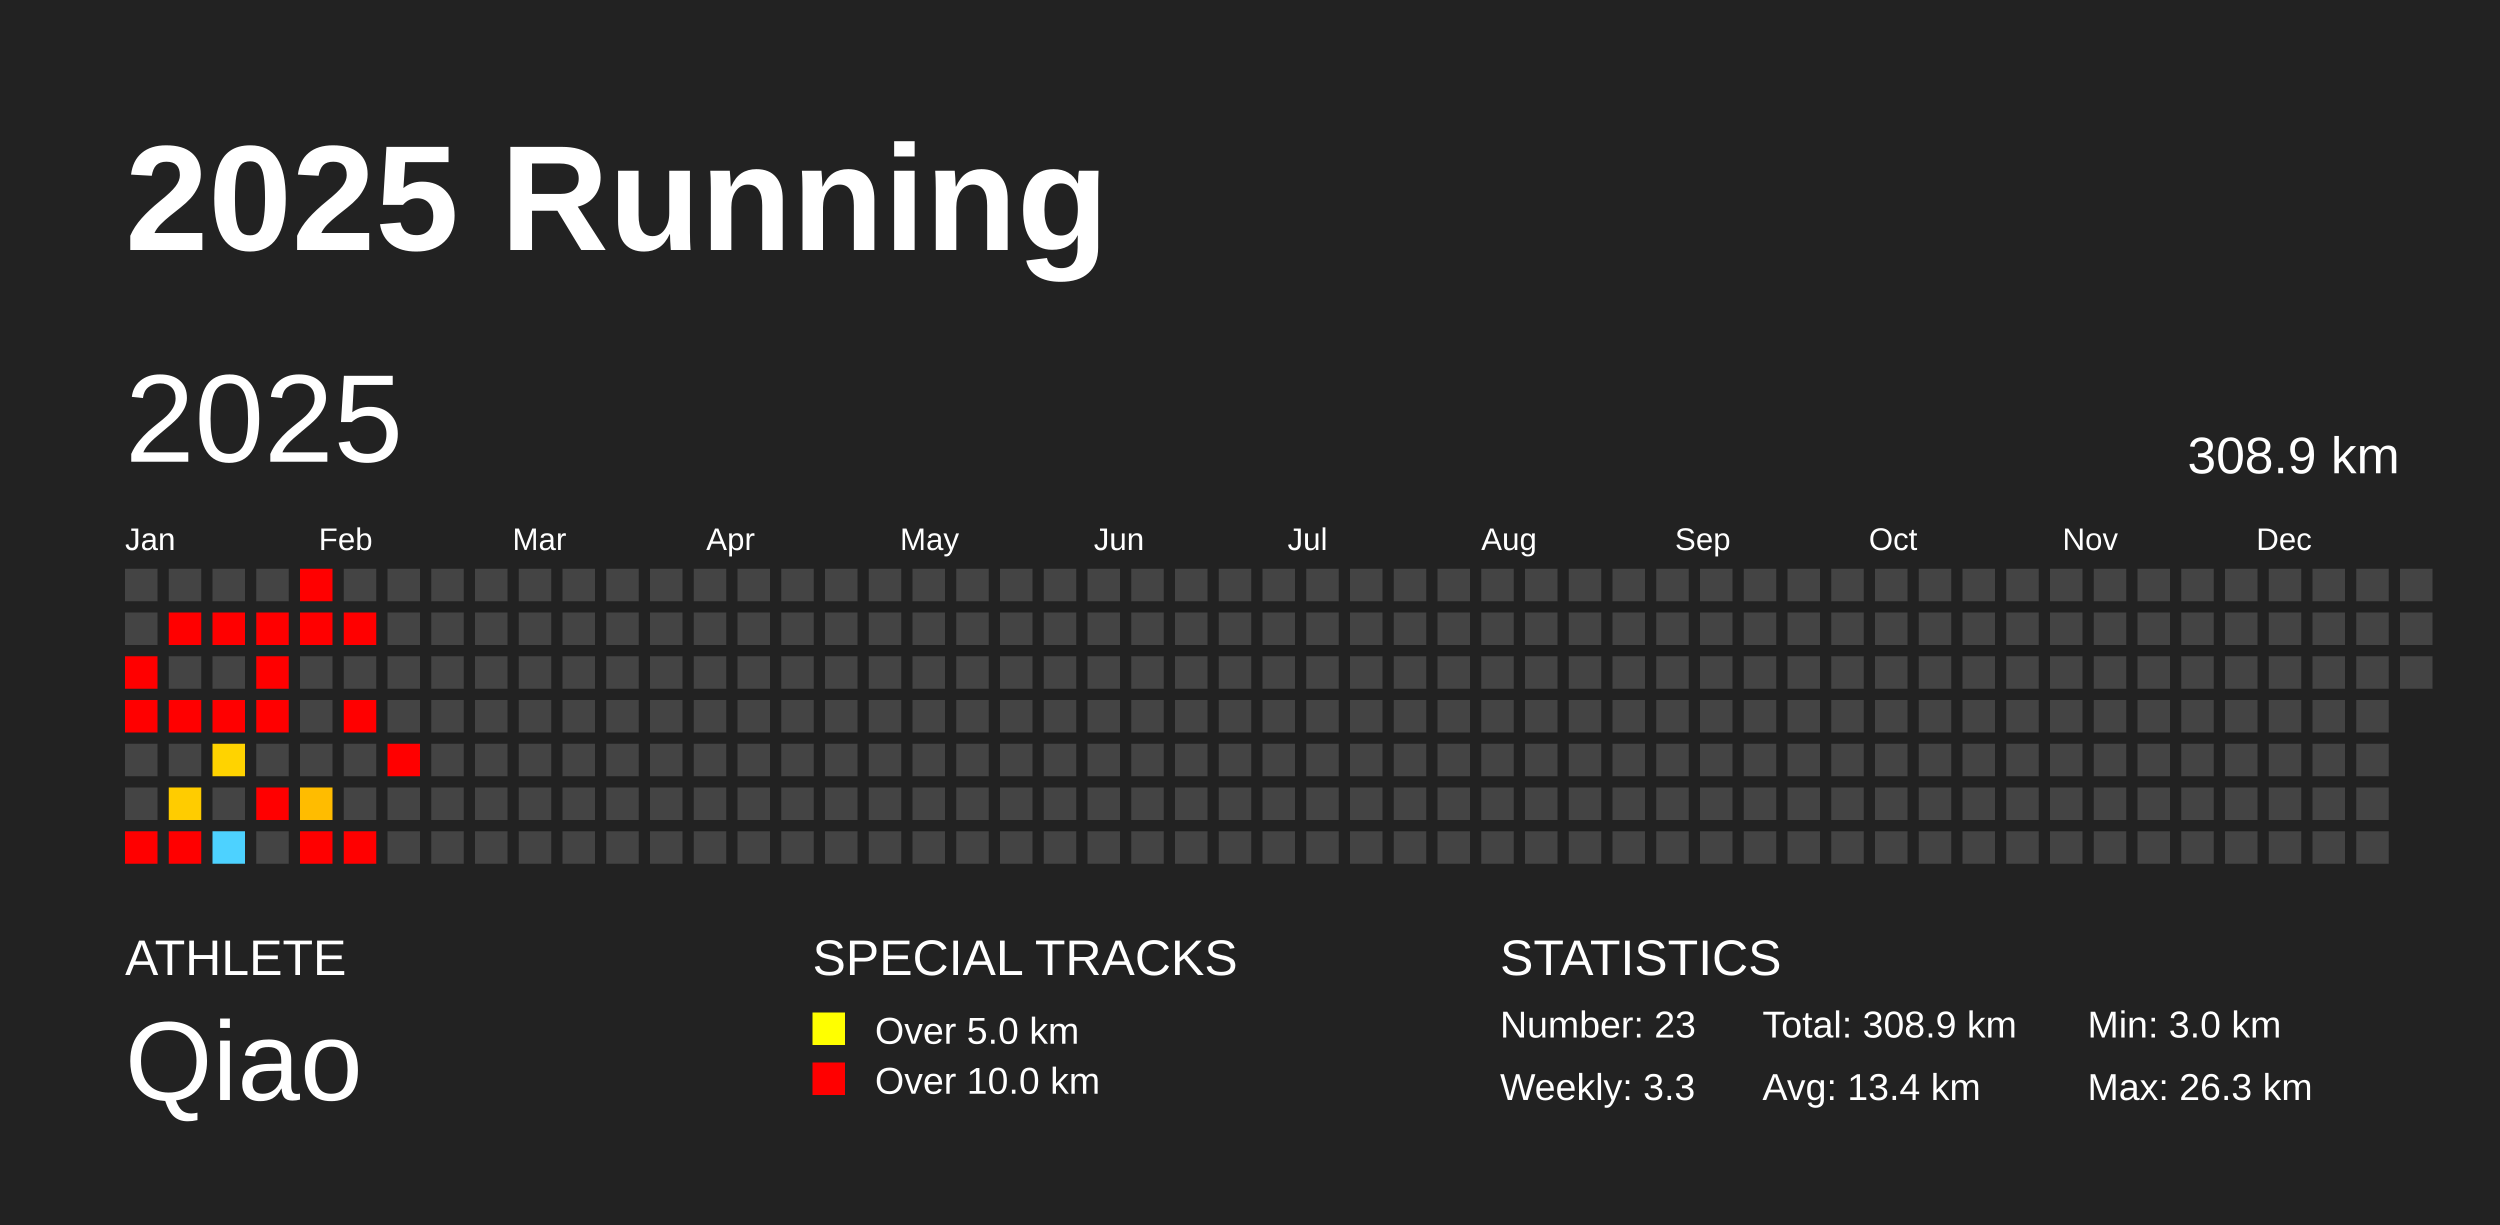
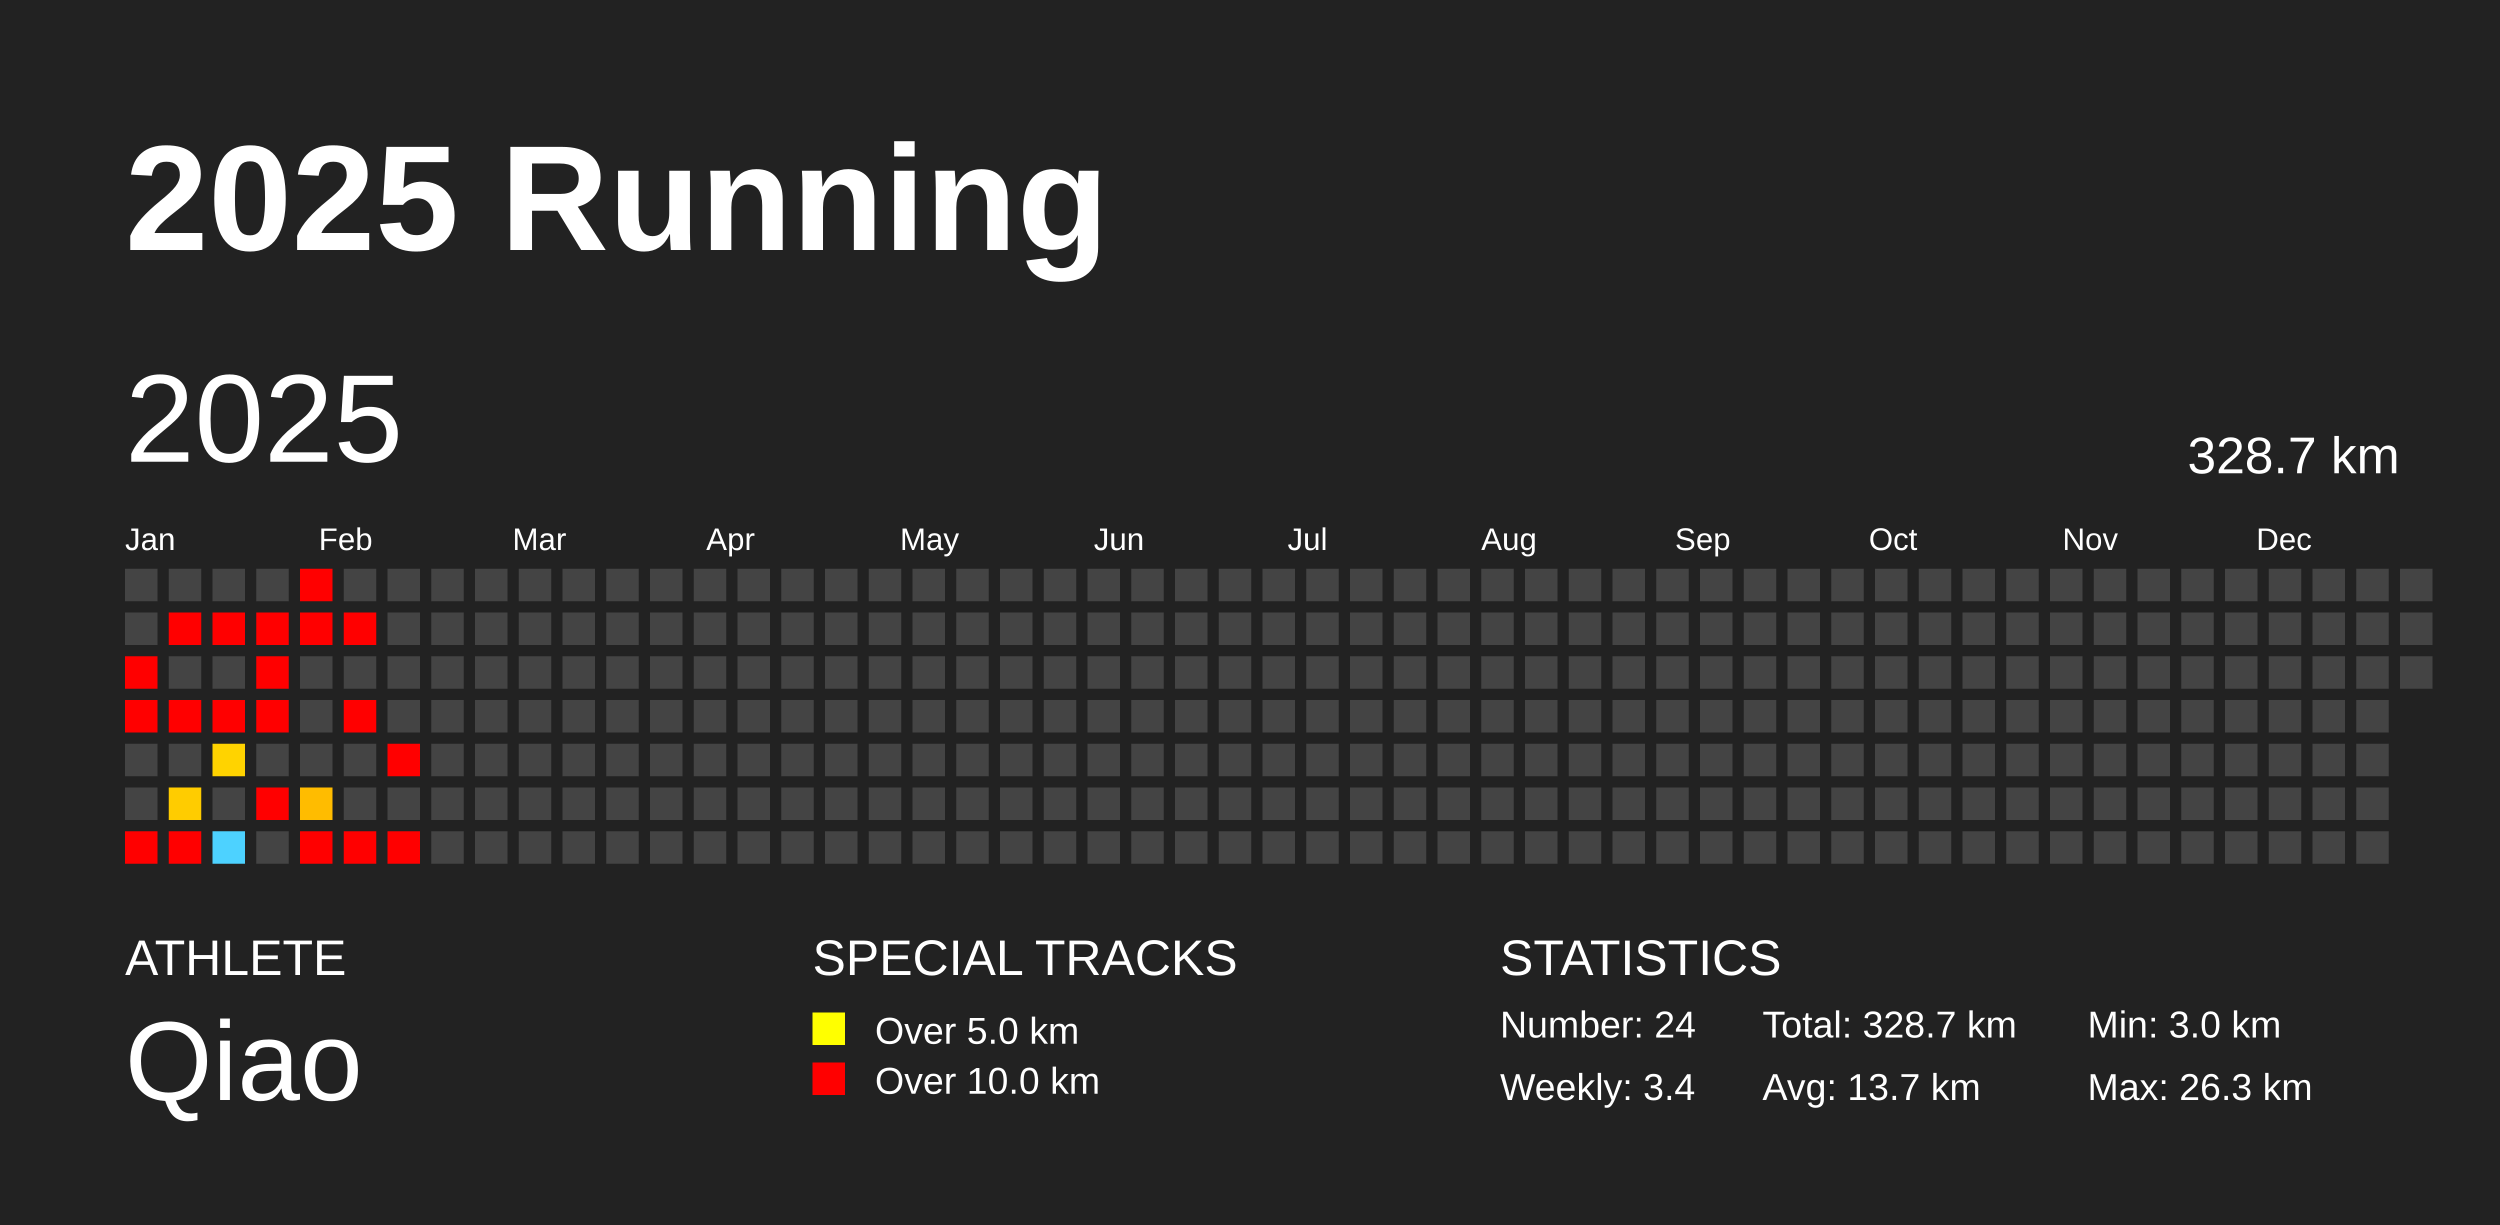
<svg xmlns="http://www.w3.org/2000/svg" baseProfile="full" height="98mm" version="1.1" viewBox="0,0,200,98" width="200mm">
  <defs />
  <rect fill="#222222" height="98" width="200" x="0" y="0" />
  <text fill="#FFFFFF" style="font-size:12px; font-family:Arial; font-weight:bold;" x="10" y="20">2025 Running</text>
  <text fill="#FFFFFF" style="font-size:4px; font-family:Arial" x="10" y="78">ATHLETE</text>
  <text fill="#FFFFFF" style="font-size:9px; font-family:Arial" x="10" y="88">Qiao</text>
  <text fill="#FFFFFF" style="font-size:4px; font-family:Arial" x="65" y="78">SPECIAL TRACKS</text>
  <rect fill="yellow" height="2.6" width="2.6" x="65" y="81" />
  <text fill="#FFFFFF" style="font-size:3px; font-family:Arial" x="70" y="83.5">Over 5.0 km</text>
  <rect fill="red" height="2.6" width="2.6" x="65" y="85" />
  <text fill="#FFFFFF" style="font-size:3px; font-family:Arial" x="70" y="87.5">Over 10.0 km</text>
  <text fill="#FFFFFF" style="font-size:4px; font-family:Arial" x="120" y="78">STATISTICS</text>
-   <text fill="#FFFFFF" style="font-size:3px; font-family:Arial" x="120" y="83">Number: 23</text>
-   <text fill="#FFFFFF" style="font-size:3px; font-family:Arial" x="120" y="88">Weekly: 3.3</text>
-   <text fill="#FFFFFF" style="font-size:3px; font-family:Arial" x="141" y="83">Total: 308.9 km</text>
-   <text fill="#FFFFFF" style="font-size:3px; font-family:Arial" x="141" y="88">Avg: 13.4 km</text>
+   <text fill="#FFFFFF" style="font-size:3px; font-family:Arial" x="120" y="83">Number: 24</text>
+   <text fill="#FFFFFF" style="font-size:3px; font-family:Arial" x="120" y="88">Weekly: 3.4</text>
+   <text fill="#FFFFFF" style="font-size:3px; font-family:Arial" x="141" y="83">Total: 328.7 km</text>
+   <text fill="#FFFFFF" style="font-size:3px; font-family:Arial" x="141" y="88">Avg: 13.7 km</text>
  <text fill="#FFFFFF" style="font-size:3px; font-family:Arial" x="167" y="83">Min: 3.0 km</text>
  <text fill="#FFFFFF" style="font-size:3px; font-family:Arial" x="167" y="88">Max: 26.3 km</text>
  <text dominant-baseline="hanging" fill="#FFFFFF" style="font-size:10.0px; font-family:Arial;" x="10" y="30">2025</text>
-   <text dominant-baseline="hanging" fill="#FFFFFF" style="font-size:4.125px; font-family:Arial;" x="175" y="35">308.9 km</text>
+   <text dominant-baseline="hanging" fill="#FFFFFF" style="font-size:4.125px; font-family:Arial;" x="175" y="35">328.7 km</text>
  <text fill="#FFFFFF" style="font-size:2.5px; font-family:Arial" x="10.0" y="44">Jan</text>
  <text fill="#FFFFFF" style="font-size:2.5px; font-family:Arial" x="25.5" y="44">Feb</text>
  <text fill="#FFFFFF" style="font-size:2.5px; font-family:Arial" x="41.0" y="44">Mar</text>
  <text fill="#FFFFFF" style="font-size:2.5px; font-family:Arial" x="56.5" y="44">Apr</text>
  <text fill="#FFFFFF" style="font-size:2.5px; font-family:Arial" x="72.0" y="44">May</text>
  <text fill="#FFFFFF" style="font-size:2.5px; font-family:Arial" x="87.5" y="44">Jun</text>
  <text fill="#FFFFFF" style="font-size:2.5px; font-family:Arial" x="103.0" y="44">Jul</text>
  <text fill="#FFFFFF" style="font-size:2.5px; font-family:Arial" x="118.5" y="44">Aug</text>
  <text fill="#FFFFFF" style="font-size:2.5px; font-family:Arial" x="134.0" y="44">Sep</text>
  <text fill="#FFFFFF" style="font-size:2.5px; font-family:Arial" x="149.5" y="44">Oct</text>
  <text fill="#FFFFFF" style="font-size:2.5px; font-family:Arial" x="165.0" y="44">Nov</text>
  <text fill="#FFFFFF" style="font-size:2.5px; font-family:Arial" x="180.5" y="44">Dec</text>
  <rect fill="#444444" height="2.6" width="2.6" x="10.0" y="45.5" />
  <rect fill="#444444" height="2.6" width="2.6" x="10.0" y="49.0" />
  <rect fill="red" height="2.6" width="2.6" x="10.0" y="52.5" />
  <rect fill="red" height="2.6" width="2.6" x="10.0" y="56.0" />
  <rect fill="#444444" height="2.6" width="2.6" x="10.0" y="59.5" />
  <rect fill="#444444" height="2.6" width="2.6" x="10.0" y="63.0" />
  <rect fill="red" height="2.6" width="2.6" x="10.0" y="66.5" />
  <rect fill="#444444" height="2.6" width="2.6" x="13.5" y="45.5" />
  <rect fill="red" height="2.6" width="2.6" x="13.5" y="49.0" />
  <rect fill="#444444" height="2.6" width="2.6" x="13.5" y="52.5" />
  <rect fill="red" height="2.6" width="2.6" x="13.5" y="56.0" />
  <rect fill="#444444" height="2.6" width="2.6" x="13.5" y="59.5" />
  <rect fill="#ffcc00" height="2.6" width="2.6" x="13.5" y="63.0" />
  <rect fill="red" height="2.6" width="2.6" x="13.5" y="66.5" />
  <rect fill="#444444" height="2.6" width="2.6" x="17.0" y="45.5" />
  <rect fill="red" height="2.6" width="2.6" x="17.0" y="49.0" />
  <rect fill="#444444" height="2.6" width="2.6" x="17.0" y="52.5" />
  <rect fill="red" height="2.6" width="2.6" x="17.0" y="56.0" />
  <rect fill="#ffd300" height="2.6" width="2.6" x="17.0" y="59.5" />
  <rect fill="#444444" height="2.6" width="2.6" x="17.0" y="63.0" />
  <rect fill="#4dd2ff" height="2.6" width="2.6" x="17.0" y="66.5" />
  <rect fill="#444444" height="2.6" width="2.6" x="20.5" y="45.5" />
  <rect fill="red" height="2.6" width="2.6" x="20.5" y="49.0" />
  <rect fill="red" height="2.6" width="2.6" x="20.5" y="52.5" />
  <rect fill="red" height="2.6" width="2.6" x="20.5" y="56.0" />
  <rect fill="#444444" height="2.6" width="2.6" x="20.5" y="59.5" />
  <rect fill="red" height="2.6" width="2.6" x="20.5" y="63.0" />
  <rect fill="#444444" height="2.6" width="2.6" x="20.5" y="66.5" />
  <rect fill="red" height="2.6" width="2.6" x="24.0" y="45.5" />
  <rect fill="red" height="2.6" width="2.6" x="24.0" y="49.0" />
  <rect fill="#444444" height="2.6" width="2.6" x="24.0" y="52.5" />
  <rect fill="#444444" height="2.6" width="2.6" x="24.0" y="56.0" />
  <rect fill="#444444" height="2.6" width="2.6" x="24.0" y="59.5" />
  <rect fill="#ffbc00" height="2.6" width="2.6" x="24.0" y="63.0" />
  <rect fill="red" height="2.6" width="2.6" x="24.0" y="66.5" />
  <rect fill="#444444" height="2.6" width="2.6" x="27.5" y="45.5" />
  <rect fill="red" height="2.6" width="2.6" x="27.5" y="49.0" />
  <rect fill="#444444" height="2.6" width="2.6" x="27.5" y="52.5" />
  <rect fill="red" height="2.6" width="2.6" x="27.5" y="56.0" />
  <rect fill="#444444" height="2.6" width="2.6" x="27.5" y="59.5" />
  <rect fill="#444444" height="2.6" width="2.6" x="27.5" y="63.0" />
  <rect fill="red" height="2.6" width="2.6" x="27.5" y="66.5" />
  <rect fill="#444444" height="2.6" width="2.6" x="31.0" y="45.5" />
  <rect fill="#444444" height="2.6" width="2.6" x="31.0" y="49.0" />
  <rect fill="#444444" height="2.6" width="2.6" x="31.0" y="52.5" />
  <rect fill="#444444" height="2.6" width="2.6" x="31.0" y="56.0" />
  <rect fill="red" height="2.6" width="2.6" x="31.0" y="59.5" />
  <rect fill="#444444" height="2.6" width="2.6" x="31.0" y="63.0" />
-   <rect fill="#444444" height="2.6" width="2.6" x="31.0" y="66.5" />
+   <rect fill="red" height="2.6" width="2.6" x="31.0" y="66.5" />
  <rect fill="#444444" height="2.6" width="2.6" x="34.5" y="45.5" />
  <rect fill="#444444" height="2.6" width="2.6" x="34.5" y="49.0" />
  <rect fill="#444444" height="2.6" width="2.6" x="34.5" y="52.5" />
  <rect fill="#444444" height="2.6" width="2.6" x="34.5" y="56.0" />
  <rect fill="#444444" height="2.6" width="2.6" x="34.5" y="59.5" />
  <rect fill="#444444" height="2.6" width="2.6" x="34.5" y="63.0" />
  <rect fill="#444444" height="2.6" width="2.6" x="34.5" y="66.5" />
  <rect fill="#444444" height="2.6" width="2.6" x="38.0" y="45.5" />
  <rect fill="#444444" height="2.6" width="2.6" x="38.0" y="49.0" />
  <rect fill="#444444" height="2.6" width="2.6" x="38.0" y="52.5" />
  <rect fill="#444444" height="2.6" width="2.6" x="38.0" y="56.0" />
  <rect fill="#444444" height="2.6" width="2.6" x="38.0" y="59.5" />
  <rect fill="#444444" height="2.6" width="2.6" x="38.0" y="63.0" />
  <rect fill="#444444" height="2.6" width="2.6" x="38.0" y="66.5" />
  <rect fill="#444444" height="2.6" width="2.6" x="41.5" y="45.5" />
  <rect fill="#444444" height="2.6" width="2.6" x="41.5" y="49.0" />
  <rect fill="#444444" height="2.6" width="2.6" x="41.5" y="52.5" />
  <rect fill="#444444" height="2.6" width="2.6" x="41.5" y="56.0" />
  <rect fill="#444444" height="2.6" width="2.6" x="41.5" y="59.5" />
  <rect fill="#444444" height="2.6" width="2.6" x="41.5" y="63.0" />
  <rect fill="#444444" height="2.6" width="2.6" x="41.5" y="66.5" />
  <rect fill="#444444" height="2.6" width="2.6" x="45.0" y="45.5" />
  <rect fill="#444444" height="2.6" width="2.6" x="45.0" y="49.0" />
  <rect fill="#444444" height="2.6" width="2.6" x="45.0" y="52.5" />
  <rect fill="#444444" height="2.6" width="2.6" x="45.0" y="56.0" />
  <rect fill="#444444" height="2.6" width="2.6" x="45.0" y="59.5" />
  <rect fill="#444444" height="2.6" width="2.6" x="45.0" y="63.0" />
  <rect fill="#444444" height="2.6" width="2.6" x="45.0" y="66.5" />
  <rect fill="#444444" height="2.6" width="2.6" x="48.5" y="45.5" />
  <rect fill="#444444" height="2.6" width="2.6" x="48.5" y="49.0" />
  <rect fill="#444444" height="2.6" width="2.6" x="48.5" y="52.5" />
  <rect fill="#444444" height="2.6" width="2.6" x="48.5" y="56.0" />
  <rect fill="#444444" height="2.6" width="2.6" x="48.5" y="59.5" />
  <rect fill="#444444" height="2.6" width="2.6" x="48.5" y="63.0" />
  <rect fill="#444444" height="2.6" width="2.6" x="48.5" y="66.5" />
  <rect fill="#444444" height="2.6" width="2.6" x="52.0" y="45.5" />
  <rect fill="#444444" height="2.6" width="2.6" x="52.0" y="49.0" />
  <rect fill="#444444" height="2.6" width="2.6" x="52.0" y="52.5" />
  <rect fill="#444444" height="2.6" width="2.6" x="52.0" y="56.0" />
  <rect fill="#444444" height="2.6" width="2.6" x="52.0" y="59.5" />
  <rect fill="#444444" height="2.6" width="2.6" x="52.0" y="63.0" />
  <rect fill="#444444" height="2.6" width="2.6" x="52.0" y="66.5" />
  <rect fill="#444444" height="2.6" width="2.6" x="55.5" y="45.5" />
  <rect fill="#444444" height="2.6" width="2.6" x="55.5" y="49.0" />
  <rect fill="#444444" height="2.6" width="2.6" x="55.5" y="52.5" />
  <rect fill="#444444" height="2.6" width="2.6" x="55.5" y="56.0" />
  <rect fill="#444444" height="2.6" width="2.6" x="55.5" y="59.5" />
  <rect fill="#444444" height="2.6" width="2.6" x="55.5" y="63.0" />
  <rect fill="#444444" height="2.6" width="2.6" x="55.5" y="66.5" />
  <rect fill="#444444" height="2.6" width="2.6" x="59.0" y="45.5" />
  <rect fill="#444444" height="2.6" width="2.6" x="59.0" y="49.0" />
  <rect fill="#444444" height="2.6" width="2.6" x="59.0" y="52.5" />
  <rect fill="#444444" height="2.6" width="2.6" x="59.0" y="56.0" />
  <rect fill="#444444" height="2.6" width="2.6" x="59.0" y="59.5" />
  <rect fill="#444444" height="2.6" width="2.6" x="59.0" y="63.0" />
  <rect fill="#444444" height="2.6" width="2.6" x="59.0" y="66.5" />
  <rect fill="#444444" height="2.6" width="2.6" x="62.5" y="45.5" />
  <rect fill="#444444" height="2.6" width="2.6" x="62.5" y="49.0" />
  <rect fill="#444444" height="2.6" width="2.6" x="62.5" y="52.5" />
  <rect fill="#444444" height="2.6" width="2.6" x="62.5" y="56.0" />
  <rect fill="#444444" height="2.6" width="2.6" x="62.5" y="59.5" />
  <rect fill="#444444" height="2.6" width="2.6" x="62.5" y="63.0" />
  <rect fill="#444444" height="2.6" width="2.6" x="62.5" y="66.5" />
  <rect fill="#444444" height="2.6" width="2.6" x="66.0" y="45.5" />
  <rect fill="#444444" height="2.6" width="2.6" x="66.0" y="49.0" />
  <rect fill="#444444" height="2.6" width="2.6" x="66.0" y="52.5" />
  <rect fill="#444444" height="2.6" width="2.6" x="66.0" y="56.0" />
  <rect fill="#444444" height="2.6" width="2.6" x="66.0" y="59.5" />
  <rect fill="#444444" height="2.6" width="2.6" x="66.0" y="63.0" />
  <rect fill="#444444" height="2.6" width="2.6" x="66.0" y="66.5" />
  <rect fill="#444444" height="2.6" width="2.6" x="69.5" y="45.5" />
  <rect fill="#444444" height="2.6" width="2.6" x="69.5" y="49.0" />
  <rect fill="#444444" height="2.6" width="2.6" x="69.5" y="52.5" />
  <rect fill="#444444" height="2.6" width="2.6" x="69.5" y="56.0" />
  <rect fill="#444444" height="2.6" width="2.6" x="69.5" y="59.5" />
  <rect fill="#444444" height="2.6" width="2.6" x="69.5" y="63.0" />
  <rect fill="#444444" height="2.6" width="2.6" x="69.5" y="66.5" />
  <rect fill="#444444" height="2.6" width="2.6" x="73.0" y="45.5" />
  <rect fill="#444444" height="2.6" width="2.6" x="73.0" y="49.0" />
  <rect fill="#444444" height="2.6" width="2.6" x="73.0" y="52.5" />
  <rect fill="#444444" height="2.6" width="2.6" x="73.0" y="56.0" />
  <rect fill="#444444" height="2.6" width="2.6" x="73.0" y="59.5" />
  <rect fill="#444444" height="2.6" width="2.6" x="73.0" y="63.0" />
  <rect fill="#444444" height="2.6" width="2.6" x="73.0" y="66.5" />
  <rect fill="#444444" height="2.6" width="2.6" x="76.5" y="45.5" />
  <rect fill="#444444" height="2.6" width="2.6" x="76.5" y="49.0" />
  <rect fill="#444444" height="2.6" width="2.6" x="76.5" y="52.5" />
  <rect fill="#444444" height="2.6" width="2.6" x="76.5" y="56.0" />
  <rect fill="#444444" height="2.6" width="2.6" x="76.5" y="59.5" />
  <rect fill="#444444" height="2.6" width="2.6" x="76.5" y="63.0" />
  <rect fill="#444444" height="2.6" width="2.6" x="76.5" y="66.5" />
  <rect fill="#444444" height="2.6" width="2.6" x="80.0" y="45.5" />
  <rect fill="#444444" height="2.6" width="2.6" x="80.0" y="49.0" />
  <rect fill="#444444" height="2.6" width="2.6" x="80.0" y="52.5" />
  <rect fill="#444444" height="2.6" width="2.6" x="80.0" y="56.0" />
  <rect fill="#444444" height="2.6" width="2.6" x="80.0" y="59.5" />
  <rect fill="#444444" height="2.6" width="2.6" x="80.0" y="63.0" />
  <rect fill="#444444" height="2.6" width="2.6" x="80.0" y="66.5" />
  <rect fill="#444444" height="2.6" width="2.6" x="83.5" y="45.5" />
  <rect fill="#444444" height="2.6" width="2.6" x="83.5" y="49.0" />
  <rect fill="#444444" height="2.6" width="2.6" x="83.5" y="52.5" />
  <rect fill="#444444" height="2.6" width="2.6" x="83.5" y="56.0" />
  <rect fill="#444444" height="2.6" width="2.6" x="83.5" y="59.5" />
  <rect fill="#444444" height="2.6" width="2.6" x="83.5" y="63.0" />
  <rect fill="#444444" height="2.6" width="2.6" x="83.5" y="66.5" />
  <rect fill="#444444" height="2.6" width="2.6" x="87.0" y="45.5" />
  <rect fill="#444444" height="2.6" width="2.6" x="87.0" y="49.0" />
  <rect fill="#444444" height="2.6" width="2.6" x="87.0" y="52.5" />
  <rect fill="#444444" height="2.6" width="2.6" x="87.0" y="56.0" />
  <rect fill="#444444" height="2.6" width="2.6" x="87.0" y="59.5" />
  <rect fill="#444444" height="2.6" width="2.6" x="87.0" y="63.0" />
  <rect fill="#444444" height="2.6" width="2.6" x="87.0" y="66.5" />
  <rect fill="#444444" height="2.6" width="2.6" x="90.5" y="45.5" />
  <rect fill="#444444" height="2.6" width="2.6" x="90.5" y="49.0" />
  <rect fill="#444444" height="2.6" width="2.6" x="90.5" y="52.5" />
  <rect fill="#444444" height="2.6" width="2.6" x="90.5" y="56.0" />
  <rect fill="#444444" height="2.6" width="2.6" x="90.5" y="59.5" />
  <rect fill="#444444" height="2.6" width="2.6" x="90.5" y="63.0" />
  <rect fill="#444444" height="2.6" width="2.6" x="90.5" y="66.5" />
  <rect fill="#444444" height="2.6" width="2.6" x="94.0" y="45.5" />
  <rect fill="#444444" height="2.6" width="2.6" x="94.0" y="49.0" />
  <rect fill="#444444" height="2.6" width="2.6" x="94.0" y="52.5" />
  <rect fill="#444444" height="2.6" width="2.6" x="94.0" y="56.0" />
  <rect fill="#444444" height="2.6" width="2.6" x="94.0" y="59.5" />
  <rect fill="#444444" height="2.6" width="2.6" x="94.0" y="63.0" />
  <rect fill="#444444" height="2.6" width="2.6" x="94.0" y="66.5" />
  <rect fill="#444444" height="2.6" width="2.6" x="97.5" y="45.5" />
  <rect fill="#444444" height="2.6" width="2.6" x="97.5" y="49.0" />
  <rect fill="#444444" height="2.6" width="2.6" x="97.5" y="52.5" />
  <rect fill="#444444" height="2.6" width="2.6" x="97.5" y="56.0" />
  <rect fill="#444444" height="2.6" width="2.6" x="97.5" y="59.5" />
  <rect fill="#444444" height="2.6" width="2.6" x="97.5" y="63.0" />
  <rect fill="#444444" height="2.6" width="2.6" x="97.5" y="66.5" />
  <rect fill="#444444" height="2.6" width="2.6" x="101.0" y="45.5" />
  <rect fill="#444444" height="2.6" width="2.6" x="101.0" y="49.0" />
  <rect fill="#444444" height="2.6" width="2.6" x="101.0" y="52.5" />
  <rect fill="#444444" height="2.6" width="2.6" x="101.0" y="56.0" />
  <rect fill="#444444" height="2.6" width="2.6" x="101.0" y="59.5" />
  <rect fill="#444444" height="2.6" width="2.6" x="101.0" y="63.0" />
  <rect fill="#444444" height="2.6" width="2.6" x="101.0" y="66.5" />
  <rect fill="#444444" height="2.6" width="2.6" x="104.5" y="45.5" />
  <rect fill="#444444" height="2.6" width="2.6" x="104.5" y="49.0" />
  <rect fill="#444444" height="2.6" width="2.6" x="104.5" y="52.5" />
  <rect fill="#444444" height="2.6" width="2.6" x="104.5" y="56.0" />
  <rect fill="#444444" height="2.6" width="2.6" x="104.5" y="59.5" />
  <rect fill="#444444" height="2.6" width="2.6" x="104.5" y="63.0" />
  <rect fill="#444444" height="2.6" width="2.6" x="104.5" y="66.5" />
  <rect fill="#444444" height="2.6" width="2.6" x="108.0" y="45.5" />
  <rect fill="#444444" height="2.6" width="2.6" x="108.0" y="49.0" />
  <rect fill="#444444" height="2.6" width="2.6" x="108.0" y="52.5" />
  <rect fill="#444444" height="2.6" width="2.6" x="108.0" y="56.0" />
  <rect fill="#444444" height="2.6" width="2.6" x="108.0" y="59.5" />
  <rect fill="#444444" height="2.6" width="2.6" x="108.0" y="63.0" />
  <rect fill="#444444" height="2.6" width="2.6" x="108.0" y="66.5" />
  <rect fill="#444444" height="2.6" width="2.6" x="111.5" y="45.5" />
  <rect fill="#444444" height="2.6" width="2.6" x="111.5" y="49.0" />
  <rect fill="#444444" height="2.6" width="2.6" x="111.5" y="52.5" />
  <rect fill="#444444" height="2.6" width="2.6" x="111.5" y="56.0" />
  <rect fill="#444444" height="2.6" width="2.6" x="111.5" y="59.5" />
  <rect fill="#444444" height="2.6" width="2.6" x="111.5" y="63.0" />
  <rect fill="#444444" height="2.6" width="2.6" x="111.5" y="66.5" />
  <rect fill="#444444" height="2.6" width="2.6" x="115.0" y="45.5" />
  <rect fill="#444444" height="2.6" width="2.6" x="115.0" y="49.0" />
  <rect fill="#444444" height="2.6" width="2.6" x="115.0" y="52.5" />
  <rect fill="#444444" height="2.6" width="2.6" x="115.0" y="56.0" />
  <rect fill="#444444" height="2.6" width="2.6" x="115.0" y="59.5" />
  <rect fill="#444444" height="2.6" width="2.6" x="115.0" y="63.0" />
  <rect fill="#444444" height="2.6" width="2.6" x="115.0" y="66.5" />
  <rect fill="#444444" height="2.6" width="2.6" x="118.5" y="45.5" />
  <rect fill="#444444" height="2.6" width="2.6" x="118.5" y="49.0" />
  <rect fill="#444444" height="2.6" width="2.6" x="118.5" y="52.5" />
  <rect fill="#444444" height="2.6" width="2.6" x="118.5" y="56.0" />
  <rect fill="#444444" height="2.6" width="2.6" x="118.5" y="59.5" />
  <rect fill="#444444" height="2.6" width="2.6" x="118.5" y="63.0" />
  <rect fill="#444444" height="2.6" width="2.6" x="118.5" y="66.5" />
  <rect fill="#444444" height="2.6" width="2.6" x="122.0" y="45.5" />
  <rect fill="#444444" height="2.6" width="2.6" x="122.0" y="49.0" />
  <rect fill="#444444" height="2.6" width="2.6" x="122.0" y="52.5" />
  <rect fill="#444444" height="2.6" width="2.6" x="122.0" y="56.0" />
  <rect fill="#444444" height="2.6" width="2.6" x="122.0" y="59.5" />
  <rect fill="#444444" height="2.6" width="2.6" x="122.0" y="63.0" />
  <rect fill="#444444" height="2.6" width="2.6" x="122.0" y="66.5" />
  <rect fill="#444444" height="2.6" width="2.6" x="125.5" y="45.5" />
  <rect fill="#444444" height="2.6" width="2.6" x="125.5" y="49.0" />
  <rect fill="#444444" height="2.6" width="2.6" x="125.5" y="52.5" />
  <rect fill="#444444" height="2.6" width="2.6" x="125.5" y="56.0" />
  <rect fill="#444444" height="2.6" width="2.6" x="125.5" y="59.5" />
  <rect fill="#444444" height="2.6" width="2.6" x="125.5" y="63.0" />
  <rect fill="#444444" height="2.6" width="2.6" x="125.5" y="66.5" />
  <rect fill="#444444" height="2.6" width="2.6" x="129.0" y="45.5" />
  <rect fill="#444444" height="2.6" width="2.6" x="129.0" y="49.0" />
  <rect fill="#444444" height="2.6" width="2.6" x="129.0" y="52.5" />
  <rect fill="#444444" height="2.6" width="2.6" x="129.0" y="56.0" />
  <rect fill="#444444" height="2.6" width="2.6" x="129.0" y="59.5" />
  <rect fill="#444444" height="2.6" width="2.6" x="129.0" y="63.0" />
  <rect fill="#444444" height="2.6" width="2.6" x="129.0" y="66.5" />
  <rect fill="#444444" height="2.6" width="2.6" x="132.5" y="45.5" />
  <rect fill="#444444" height="2.6" width="2.6" x="132.5" y="49.0" />
  <rect fill="#444444" height="2.6" width="2.6" x="132.5" y="52.5" />
  <rect fill="#444444" height="2.6" width="2.6" x="132.5" y="56.0" />
  <rect fill="#444444" height="2.6" width="2.6" x="132.5" y="59.5" />
  <rect fill="#444444" height="2.6" width="2.6" x="132.5" y="63.0" />
  <rect fill="#444444" height="2.6" width="2.6" x="132.5" y="66.5" />
  <rect fill="#444444" height="2.6" width="2.6" x="136.0" y="45.5" />
  <rect fill="#444444" height="2.6" width="2.6" x="136.0" y="49.0" />
  <rect fill="#444444" height="2.6" width="2.6" x="136.0" y="52.5" />
  <rect fill="#444444" height="2.6" width="2.6" x="136.0" y="56.0" />
  <rect fill="#444444" height="2.6" width="2.6" x="136.0" y="59.5" />
  <rect fill="#444444" height="2.6" width="2.6" x="136.0" y="63.0" />
  <rect fill="#444444" height="2.6" width="2.6" x="136.0" y="66.5" />
  <rect fill="#444444" height="2.6" width="2.6" x="139.5" y="45.5" />
  <rect fill="#444444" height="2.6" width="2.6" x="139.5" y="49.0" />
  <rect fill="#444444" height="2.6" width="2.6" x="139.5" y="52.5" />
  <rect fill="#444444" height="2.6" width="2.6" x="139.5" y="56.0" />
  <rect fill="#444444" height="2.6" width="2.6" x="139.5" y="59.5" />
  <rect fill="#444444" height="2.6" width="2.6" x="139.5" y="63.0" />
  <rect fill="#444444" height="2.6" width="2.6" x="139.5" y="66.5" />
  <rect fill="#444444" height="2.6" width="2.6" x="143.0" y="45.5" />
  <rect fill="#444444" height="2.6" width="2.6" x="143.0" y="49.0" />
  <rect fill="#444444" height="2.6" width="2.6" x="143.0" y="52.5" />
  <rect fill="#444444" height="2.6" width="2.6" x="143.0" y="56.0" />
  <rect fill="#444444" height="2.6" width="2.6" x="143.0" y="59.5" />
  <rect fill="#444444" height="2.6" width="2.6" x="143.0" y="63.0" />
  <rect fill="#444444" height="2.6" width="2.6" x="143.0" y="66.5" />
  <rect fill="#444444" height="2.6" width="2.6" x="146.5" y="45.5" />
  <rect fill="#444444" height="2.6" width="2.6" x="146.5" y="49.0" />
  <rect fill="#444444" height="2.6" width="2.6" x="146.5" y="52.5" />
  <rect fill="#444444" height="2.6" width="2.6" x="146.5" y="56.0" />
  <rect fill="#444444" height="2.6" width="2.6" x="146.5" y="59.5" />
  <rect fill="#444444" height="2.6" width="2.6" x="146.5" y="63.0" />
  <rect fill="#444444" height="2.6" width="2.6" x="146.5" y="66.5" />
  <rect fill="#444444" height="2.6" width="2.6" x="150.0" y="45.5" />
  <rect fill="#444444" height="2.6" width="2.6" x="150.0" y="49.0" />
  <rect fill="#444444" height="2.6" width="2.6" x="150.0" y="52.5" />
  <rect fill="#444444" height="2.6" width="2.6" x="150.0" y="56.0" />
  <rect fill="#444444" height="2.6" width="2.6" x="150.0" y="59.5" />
  <rect fill="#444444" height="2.6" width="2.6" x="150.0" y="63.0" />
  <rect fill="#444444" height="2.6" width="2.6" x="150.0" y="66.5" />
  <rect fill="#444444" height="2.6" width="2.6" x="153.5" y="45.5" />
  <rect fill="#444444" height="2.6" width="2.6" x="153.5" y="49.0" />
  <rect fill="#444444" height="2.6" width="2.6" x="153.5" y="52.5" />
  <rect fill="#444444" height="2.6" width="2.6" x="153.5" y="56.0" />
  <rect fill="#444444" height="2.6" width="2.6" x="153.5" y="59.5" />
  <rect fill="#444444" height="2.6" width="2.6" x="153.5" y="63.0" />
  <rect fill="#444444" height="2.6" width="2.6" x="153.5" y="66.5" />
  <rect fill="#444444" height="2.6" width="2.6" x="157.0" y="45.5" />
  <rect fill="#444444" height="2.6" width="2.6" x="157.0" y="49.0" />
  <rect fill="#444444" height="2.6" width="2.6" x="157.0" y="52.5" />
  <rect fill="#444444" height="2.6" width="2.6" x="157.0" y="56.0" />
  <rect fill="#444444" height="2.6" width="2.6" x="157.0" y="59.5" />
  <rect fill="#444444" height="2.6" width="2.6" x="157.0" y="63.0" />
  <rect fill="#444444" height="2.6" width="2.6" x="157.0" y="66.5" />
  <rect fill="#444444" height="2.6" width="2.6" x="160.5" y="45.5" />
  <rect fill="#444444" height="2.6" width="2.6" x="160.5" y="49.0" />
  <rect fill="#444444" height="2.6" width="2.6" x="160.5" y="52.5" />
  <rect fill="#444444" height="2.6" width="2.6" x="160.5" y="56.0" />
  <rect fill="#444444" height="2.6" width="2.6" x="160.5" y="59.5" />
  <rect fill="#444444" height="2.6" width="2.6" x="160.5" y="63.0" />
  <rect fill="#444444" height="2.6" width="2.6" x="160.5" y="66.5" />
  <rect fill="#444444" height="2.6" width="2.6" x="164.0" y="45.5" />
  <rect fill="#444444" height="2.6" width="2.6" x="164.0" y="49.0" />
  <rect fill="#444444" height="2.6" width="2.6" x="164.0" y="52.5" />
  <rect fill="#444444" height="2.6" width="2.6" x="164.0" y="56.0" />
  <rect fill="#444444" height="2.6" width="2.6" x="164.0" y="59.5" />
  <rect fill="#444444" height="2.6" width="2.6" x="164.0" y="63.0" />
  <rect fill="#444444" height="2.6" width="2.6" x="164.0" y="66.5" />
  <rect fill="#444444" height="2.6" width="2.6" x="167.5" y="45.5" />
  <rect fill="#444444" height="2.6" width="2.6" x="167.5" y="49.0" />
  <rect fill="#444444" height="2.6" width="2.6" x="167.5" y="52.5" />
  <rect fill="#444444" height="2.6" width="2.6" x="167.5" y="56.0" />
  <rect fill="#444444" height="2.6" width="2.6" x="167.5" y="59.5" />
  <rect fill="#444444" height="2.6" width="2.6" x="167.5" y="63.0" />
  <rect fill="#444444" height="2.6" width="2.6" x="167.5" y="66.5" />
  <rect fill="#444444" height="2.6" width="2.6" x="171.0" y="45.5" />
  <rect fill="#444444" height="2.6" width="2.6" x="171.0" y="49.0" />
  <rect fill="#444444" height="2.6" width="2.6" x="171.0" y="52.5" />
  <rect fill="#444444" height="2.6" width="2.6" x="171.0" y="56.0" />
  <rect fill="#444444" height="2.6" width="2.6" x="171.0" y="59.5" />
  <rect fill="#444444" height="2.6" width="2.6" x="171.0" y="63.0" />
  <rect fill="#444444" height="2.6" width="2.6" x="171.0" y="66.5" />
  <rect fill="#444444" height="2.6" width="2.6" x="174.5" y="45.5" />
  <rect fill="#444444" height="2.6" width="2.6" x="174.5" y="49.0" />
  <rect fill="#444444" height="2.6" width="2.6" x="174.5" y="52.5" />
  <rect fill="#444444" height="2.6" width="2.6" x="174.5" y="56.0" />
  <rect fill="#444444" height="2.6" width="2.6" x="174.5" y="59.5" />
  <rect fill="#444444" height="2.6" width="2.6" x="174.5" y="63.0" />
  <rect fill="#444444" height="2.6" width="2.6" x="174.5" y="66.5" />
  <rect fill="#444444" height="2.6" width="2.6" x="178.0" y="45.5" />
  <rect fill="#444444" height="2.6" width="2.6" x="178.0" y="49.0" />
  <rect fill="#444444" height="2.6" width="2.6" x="178.0" y="52.5" />
  <rect fill="#444444" height="2.6" width="2.6" x="178.0" y="56.0" />
  <rect fill="#444444" height="2.6" width="2.6" x="178.0" y="59.5" />
  <rect fill="#444444" height="2.6" width="2.6" x="178.0" y="63.0" />
  <rect fill="#444444" height="2.6" width="2.6" x="178.0" y="66.5" />
  <rect fill="#444444" height="2.6" width="2.6" x="181.5" y="45.5" />
  <rect fill="#444444" height="2.6" width="2.6" x="181.5" y="49.0" />
  <rect fill="#444444" height="2.6" width="2.6" x="181.5" y="52.5" />
  <rect fill="#444444" height="2.6" width="2.6" x="181.5" y="56.0" />
  <rect fill="#444444" height="2.6" width="2.6" x="181.5" y="59.5" />
  <rect fill="#444444" height="2.6" width="2.6" x="181.5" y="63.0" />
  <rect fill="#444444" height="2.6" width="2.6" x="181.5" y="66.5" />
  <rect fill="#444444" height="2.6" width="2.6" x="185.0" y="45.5" />
  <rect fill="#444444" height="2.6" width="2.6" x="185.0" y="49.0" />
  <rect fill="#444444" height="2.6" width="2.6" x="185.0" y="52.5" />
  <rect fill="#444444" height="2.6" width="2.6" x="185.0" y="56.0" />
  <rect fill="#444444" height="2.6" width="2.6" x="185.0" y="59.5" />
  <rect fill="#444444" height="2.6" width="2.6" x="185.0" y="63.0" />
  <rect fill="#444444" height="2.6" width="2.6" x="185.0" y="66.5" />
  <rect fill="#444444" height="2.6" width="2.6" x="188.5" y="45.5" />
  <rect fill="#444444" height="2.6" width="2.6" x="188.5" y="49.0" />
  <rect fill="#444444" height="2.6" width="2.6" x="188.5" y="52.5" />
  <rect fill="#444444" height="2.6" width="2.6" x="188.5" y="56.0" />
  <rect fill="#444444" height="2.6" width="2.6" x="188.5" y="59.5" />
  <rect fill="#444444" height="2.6" width="2.6" x="188.5" y="63.0" />
  <rect fill="#444444" height="2.6" width="2.6" x="188.5" y="66.5" />
  <rect fill="#444444" height="2.6" width="2.6" x="192.0" y="45.5" />
  <rect fill="#444444" height="2.6" width="2.6" x="192.0" y="49.0" />
  <rect fill="#444444" height="2.6" width="2.6" x="192.0" y="52.5" />
</svg>
